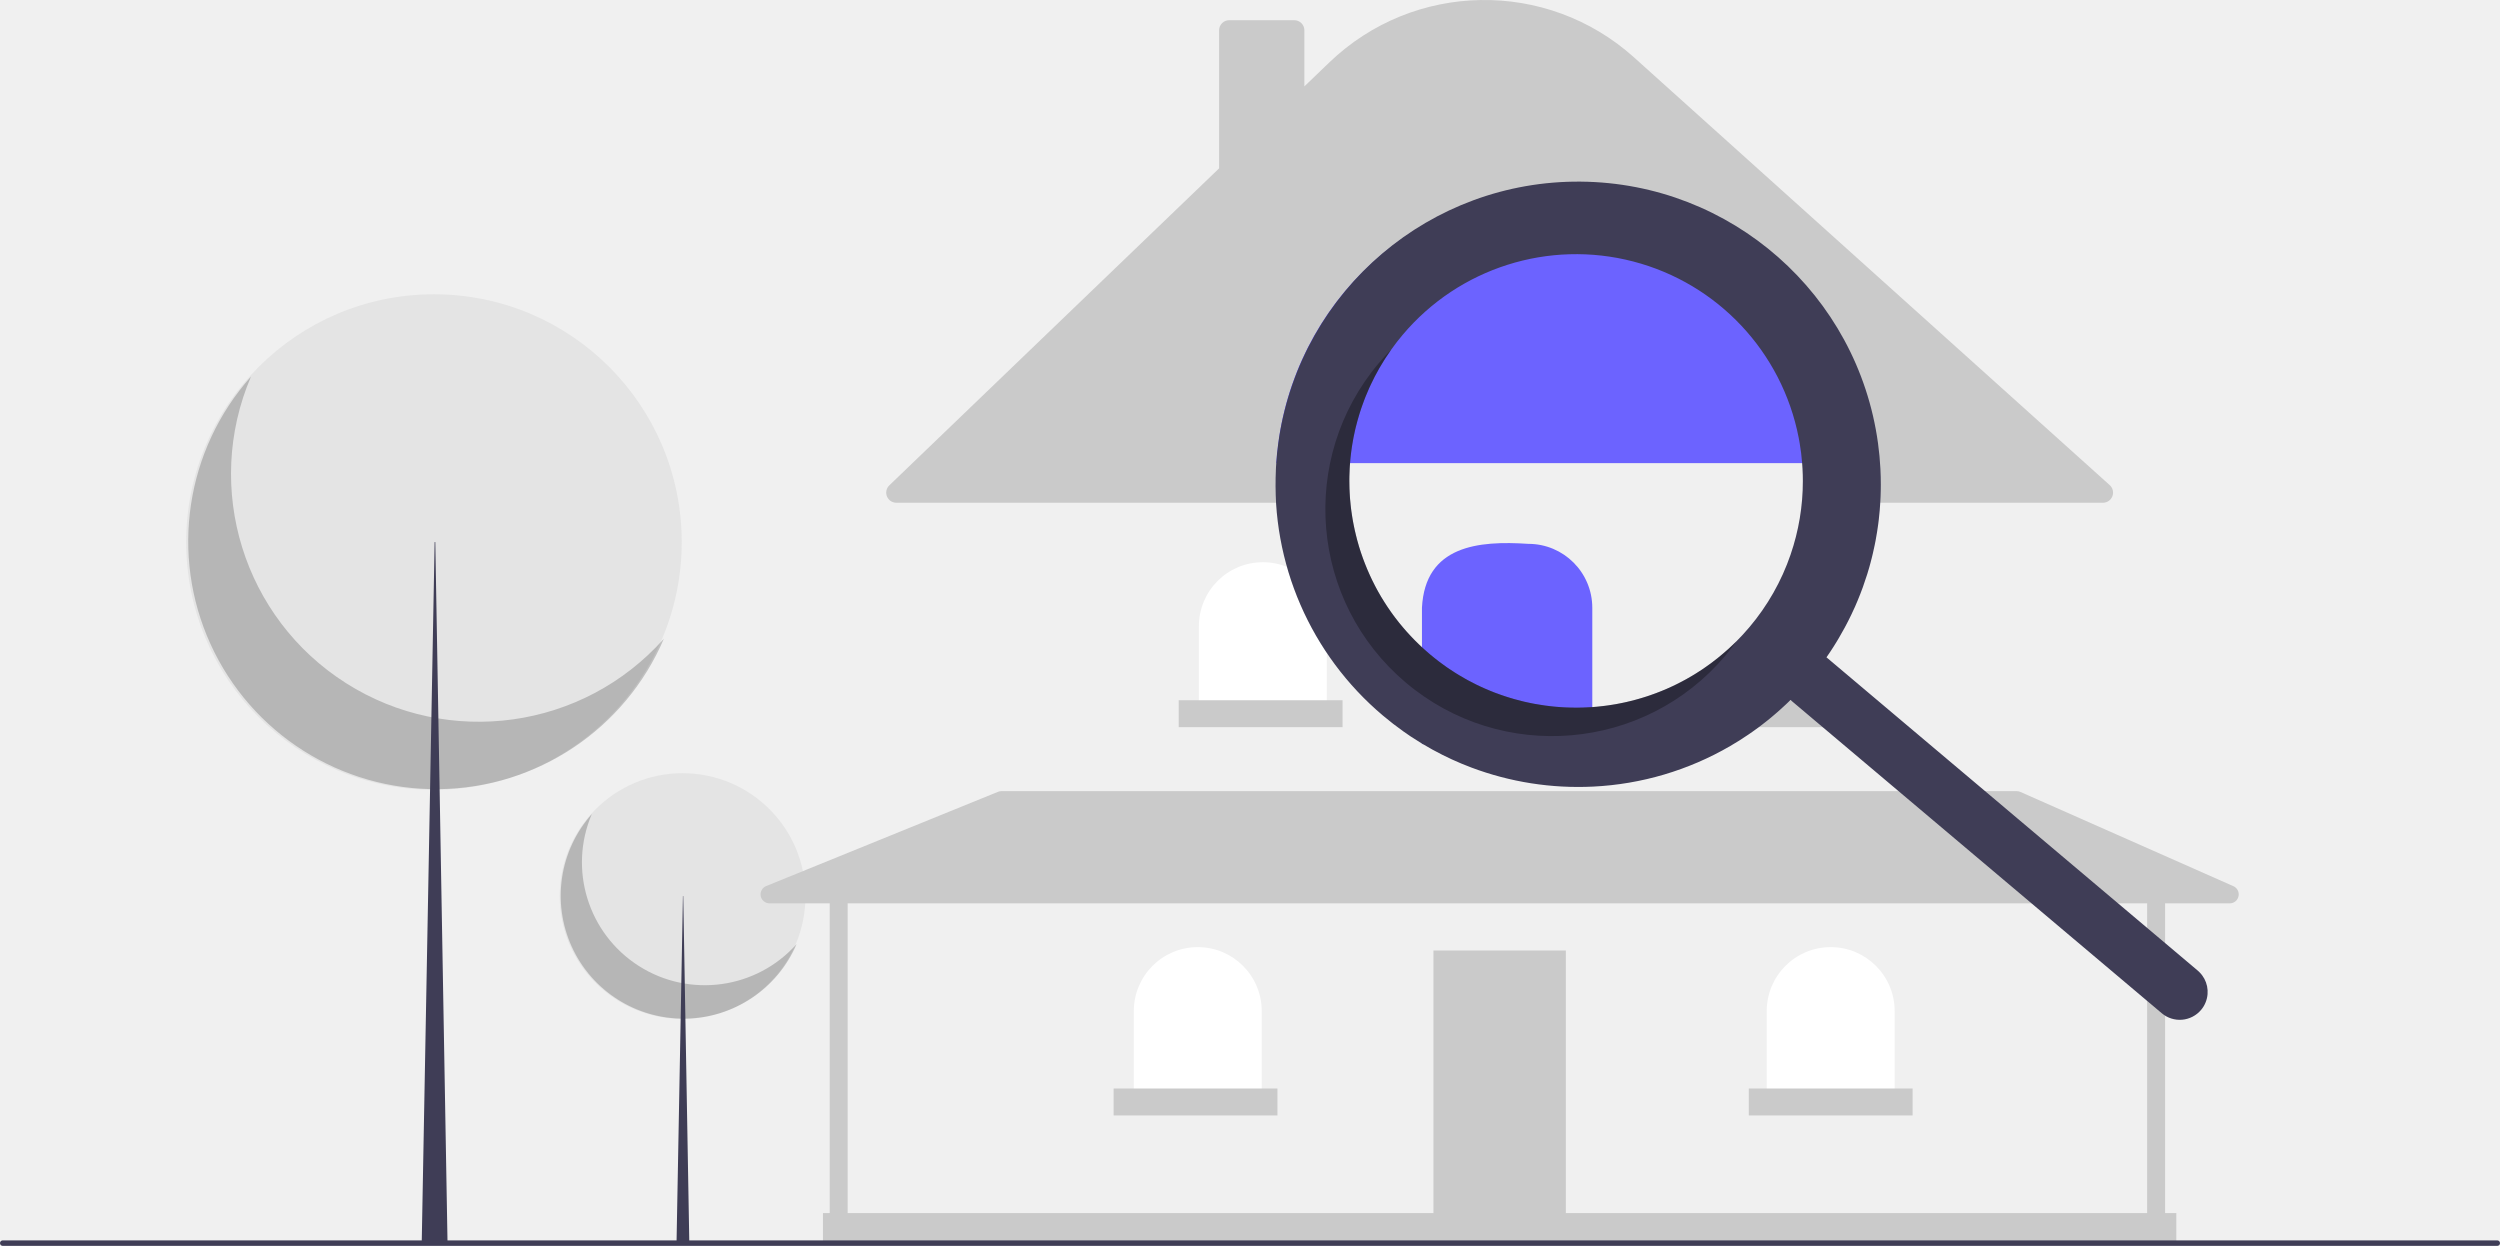
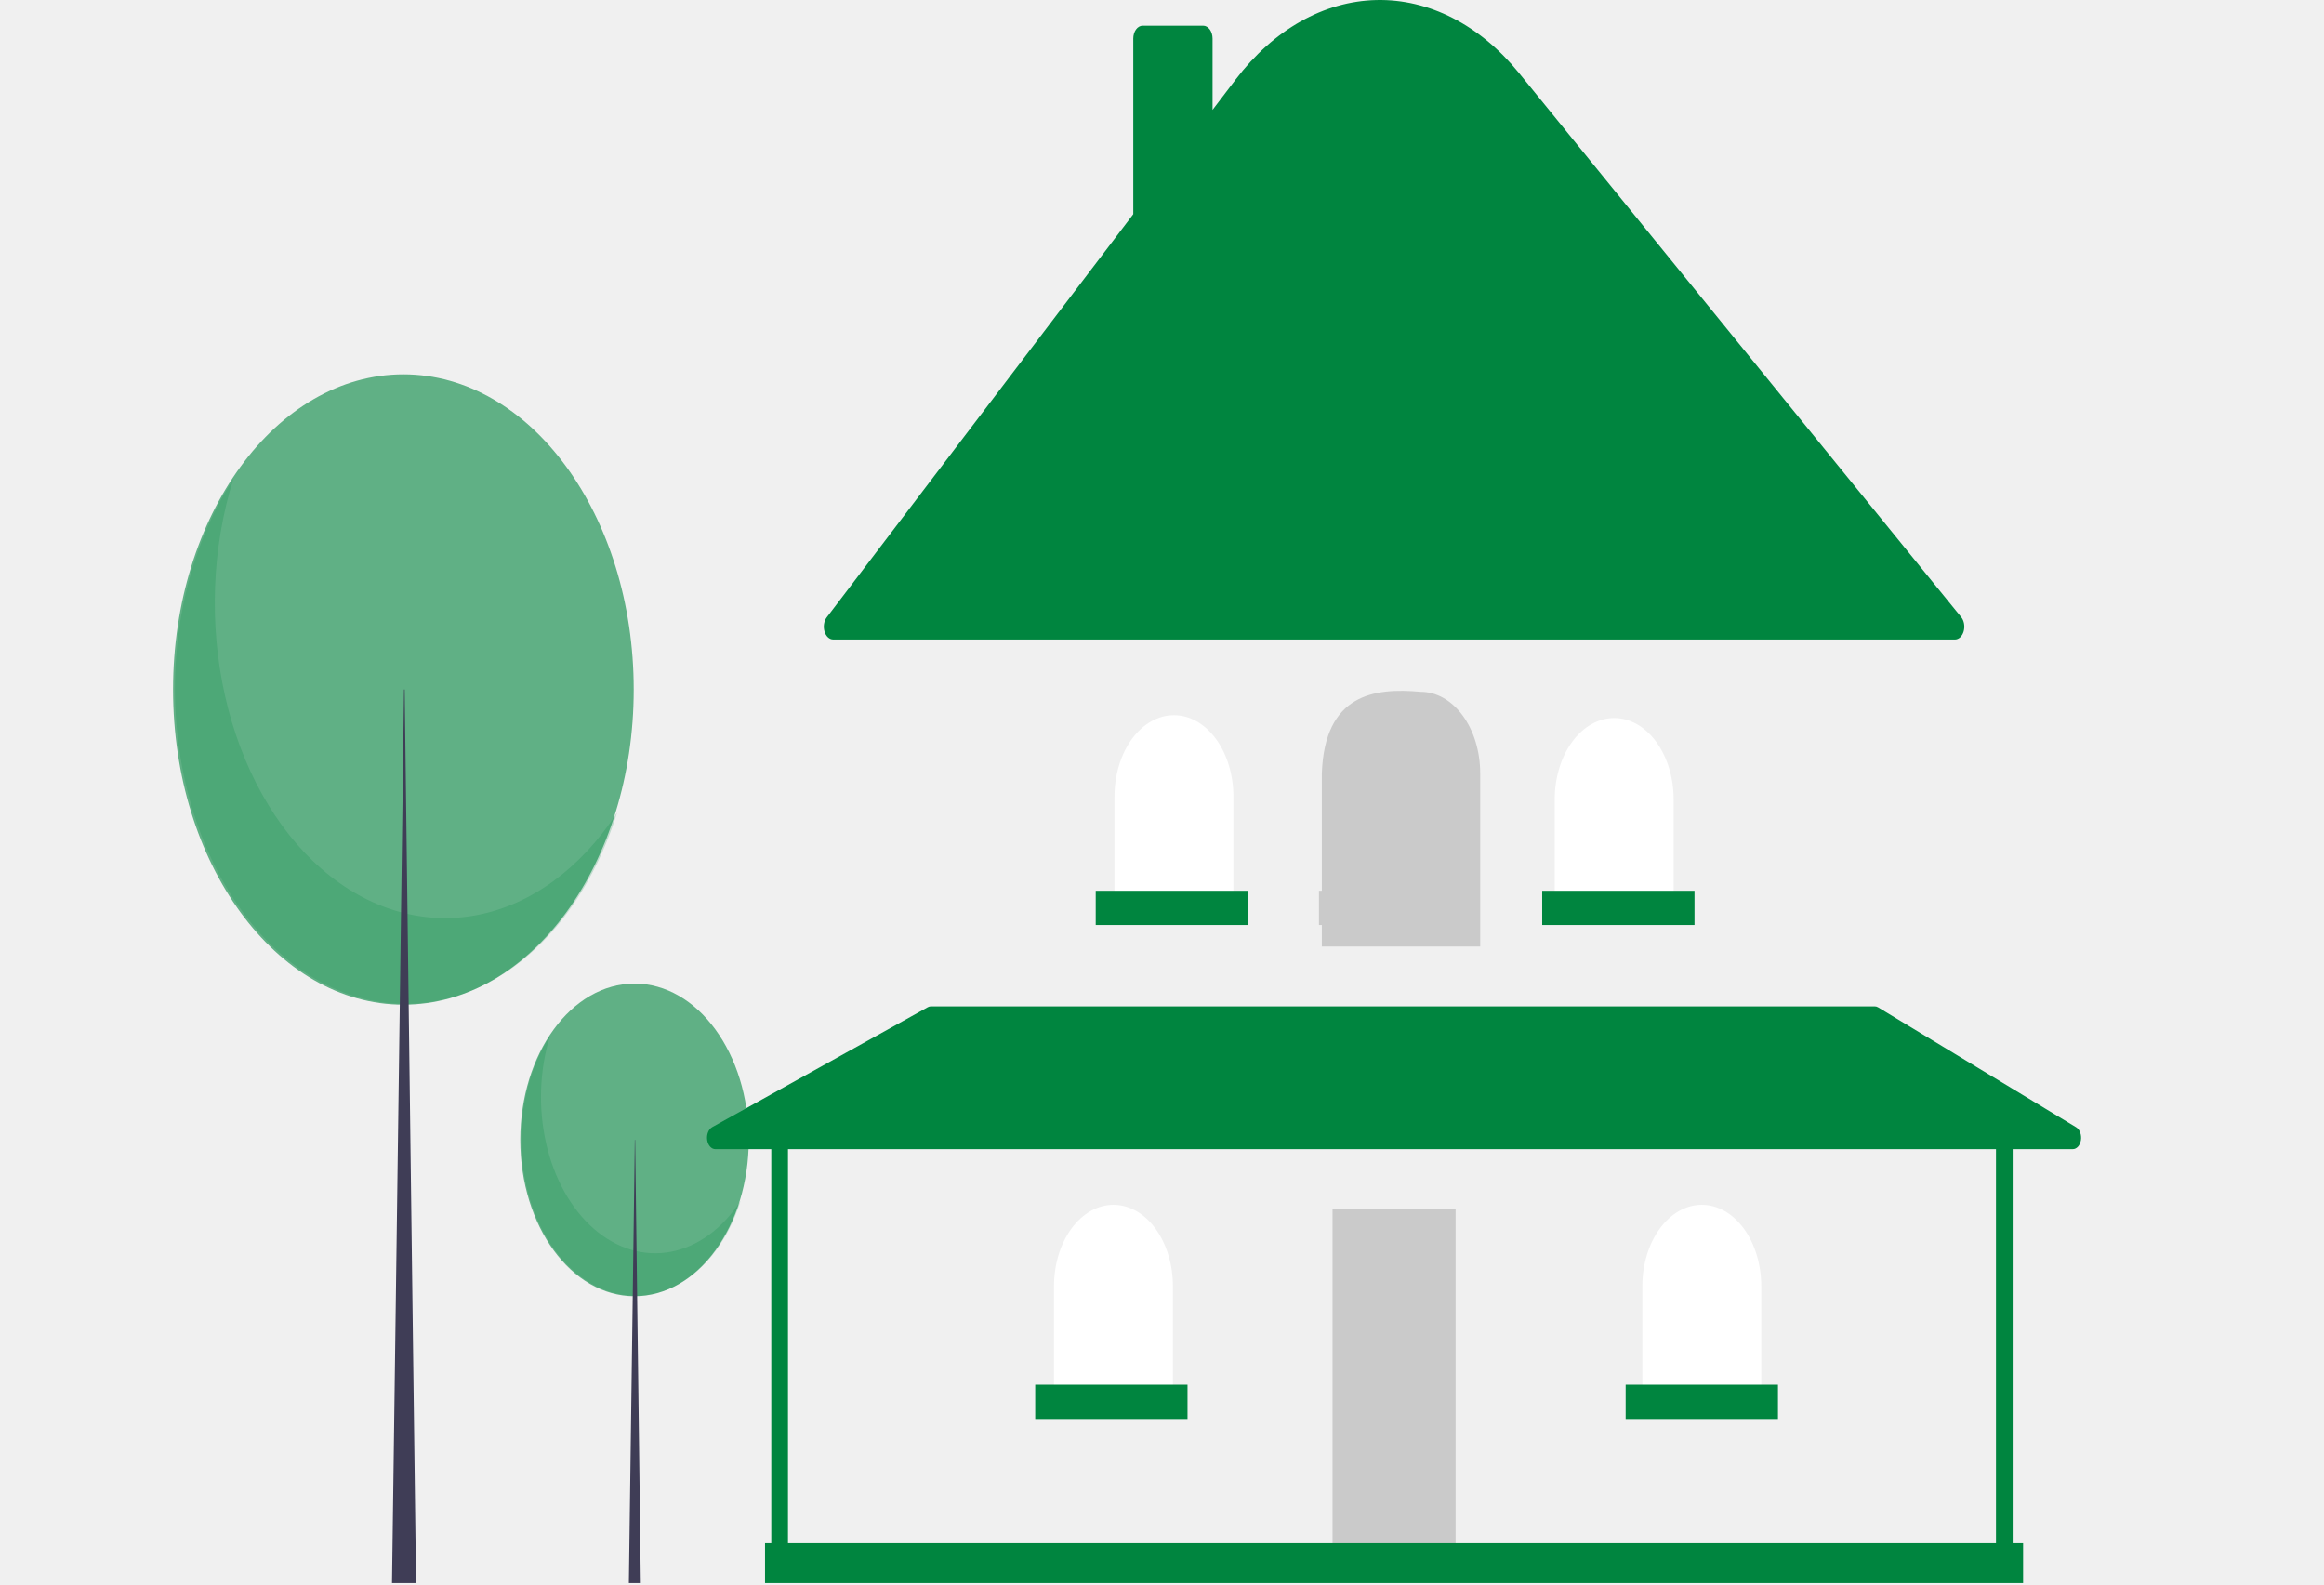
- <svg xmlns="http://www.w3.org/2000/svg" data-name="Layer 1" width="909" height="453" viewBox="0 0 909 453">
-   <circle cx="248.187" cy="325.819" r="44.682" fill="#e4e4e4" />
-   <path d="M360.695,519.474a44.686,44.686,0,0,0,74.454,47.29A44.686,44.686,0,1,1,360.695,519.474Z" transform="translate(-145.5 -223.5)" opacity="0.2" style="isolation:isolate" />
-   <polygon points="248.31 325.819 248.432 325.819 250.642 452.5 245.977 452.5 248.31 325.819" fill="#3f3d56" />
-   <circle cx="157.782" cy="197.087" r="90.087" fill="#e4e4e4" />
-   <path d="M236.764,360.416A90.094,90.094,0,0,0,386.876,455.762,90.095,90.095,0,1,1,236.764,360.416Z" transform="translate(-145.5 -223.5)" opacity="0.2" style="isolation:isolate" />
-   <polygon points="158.029 197.087 158.277 197.087 162.732 452.5 153.327 452.5 158.029 197.087" fill="#3f3d56" />
-   <rect x="338.809" y="320.3" width="412.922" height="122.408" fill="#f0f0f0" />
-   <rect x="521.196" y="345.597" width="48.147" height="97.11" fill="#cacaca" />
-   <rect x="362.882" y="175.859" width="364.775" height="112.615" fill="#f0f0f0" />
-   <path d="M910.139,406.295H471.401a3.672,3.672,0,0,1-2.545-6.32l119.907-115.256V234.517a3.676,3.676,0,0,1,3.672-3.672h23.665a3.676,3.676,0,0,1,3.672,3.672v20.396l9.057-8.706a81.373,81.373,0,0,1,110.8-1.842L912.594,399.892a3.673,3.673,0,0,1-2.455,6.403Z" transform="translate(-145.5 -223.5)" fill="#cacaca" />
-   <path d="M459.176,204.421h0a23.257,23.257,0,0,1,23.257,23.257v31.418a0,0,0,0,1,0,0H435.919a0,0,0,0,1,0,0v-31.418A23.257,23.257,0,0,1,459.176,204.421Z" fill="#fff" />
-   <path d="M545.27,204.829h0a23.257,23.257,0,0,1,23.257,23.257v31.418a0,0,0,0,1,0,0H522.012a0,0,0,0,1,0,0v-31.418A23.257,23.257,0,0,1,545.27,204.829Z" fill="#fff" />
-   <path d="M631.363,205.237h0a23.257,23.257,0,0,1,23.257,23.257v31.418a0,0,0,0,1,0,0H608.106a0,0,0,0,1,0,0v-31.418A23.257,23.257,0,0,1,631.363,205.237Z" fill="#fff" />
-   <path d="M665.637,344.373h0a23.257,23.257,0,0,1,23.257,23.257v31.418a0,0,0,0,1,0,0H642.38a0,0,0,0,1,0,0v-31.418A23.257,23.257,0,0,1,665.637,344.373Z" fill="#fff" />
-   <path d="M435.511,344.373h0a23.257,23.257,0,0,1,23.257,23.257v31.418a0,0,0,0,1,0,0H412.254a0,0,0,0,1,0,0v-31.418A23.257,23.257,0,0,1,435.511,344.373Z" fill="#fff" />
-   <path d="M957.557,545.711,880.097,511.437a3.264,3.264,0,0,0-1.321-.279H509.618a3.263,3.263,0,0,0-1.229.24l-84.315,34.274a3.264,3.264,0,0,0,1.229,6.288H447.179v112.615h-2.448V676H936.809V664.575h-4.08v-112.615H956.236A3.264,3.264,0,0,0,957.557,545.711Zm-31.356,118.864H453.707v-112.615H926.2Z" transform="translate(-145.5 -223.5)" fill="#cacaca" />
-   <rect x="428.575" y="254.608" width="59.572" height="9.793" fill="#cacaca" />
-   <rect x="515.892" y="254.608" width="59.572" height="9.793" fill="#cacaca" />
-   <rect x="603.209" y="254.608" width="59.572" height="9.793" fill="#cacaca" />
-   <rect x="635.851" y="395.784" width="59.572" height="9.793" fill="#cacaca" />
-   <rect x="404.909" y="395.784" width="59.572" height="9.793" fill="#cacaca" />
-   <path d="M1053.5,676.5h-907a1,1,0,0,1,0-2h907a1,1,0,0,1,0,2Z" transform="translate(-145.5 -223.5)" fill="#3f3d56" />
-   <path d="M825.366,397.68c0,.64-.01,1.29-.02,1.93-.01.77-.03,1.53-.06,2.3-.03.67-.06,1.33-.1,1.99-.12,2.21-.31,4.41-.57,6.62-.06.56-.13,1.11-.21,1.67-.06.43-.12.87-.19,1.31-.07.49-.14.98-.22,1.47q-.24,1.56-.54,3.12c-.1.52-.2,1.04-.31,1.56-.21,1.03-.44,2.07-.68,3.1-.02.08-.04.17-.06.25-.12.51-.24,1.01-.37,1.52-.04.15-.07.29-.12.44-.09.38-.19.76-.29,1.14-.14.53-.28,1.05-.43,1.58-.24.82-.48,1.63-.73,2.45a2.581,2.581,0,0,0-.08.26c-.48,1.55-.99,3.08-1.55,4.6-.29.8-.6,1.61-.91,2.41-.31.8-.63,1.6-.96,2.39-.32.77-.65,1.54-.98,2.3-.08.18-.16.36-.25.54-.35.79-.71,1.56-1.08,2.33-.01.01-.01.03-.02.04-.29.62-.6,1.24-.91,1.85a.075.075,0,0,1-.02.05c-.3.6-.61,1.2-.93,1.79l-.51.97-.06.11c-.64,1.19-1.3,2.37-2,3.54-.15.26-.3.52-.45.77-.15.26-.31.52-.47.77q-.15.27-.33.54c-.21.34-.42.69-.64,1.03-.04.07-.09.14-.13.21-.38.59-.76,1.17-1.14,1.76-.47.71-.95,1.41-1.44,2.11l-10.86,17.38-.47-.39-.13-.12h-.01l-.43-.36-1.18-1c-.36.35-.71.7-1.07,1.04-.14.14-.29.27-.43.41-.11.1-.21.2-.32.3a104.718,104.718,0,0,1-69.98,29.75h-.03a114.298,114.298,0,0,1-57.03-13.46c-.39-.2-.77-.4-1.15-.63-2.28-1.24-4.51-2.55-6.7-3.95-.01-.01-.02-.01-.03-.02q-3.81-2.7-7.44-5.76a109.927,109.927,0,0,1-38.93-89.79c.03-.67.07-1.33.12-2q.24-3.63.74-7.23c.09-.67.19-1.34.29-2h213.78q.63,4.59.87,9.23C825.316,393.83,825.366,395.75,825.366,397.68Z" transform="translate(-145.5 -223.5)" fill="#f0f0f0" />
-   <path d="M824.346,382.67a108.092,108.092,0,0,0-213.78,0c-.1.66-.2,1.33-.29,2q-.495,3.6-.74,7.23H825.217Q824.976,387.265,824.346,382.67Z" transform="translate(-145.5 -223.5)" fill="#6c63ff" />
-   <path d="M724.459,494.047H662.521V444.5c1.143-22.643,20.496-24.471,38.68-23.256a23.256,23.256,0,0,1,23.257,23.256Z" transform="translate(-145.5 -223.5)" fill="#6c63ff" />
-   <path d="M662.516,458.82V458.83c0,.01.01.01.02.01ZM637.606,382.67c-.04.25-.09.5-.13.75.04-.25.09-.5.14-.75Zm-1.24,9.23c-.03.38-.06.76-.08,1.14q.03-.57.09-1.14a1.475,1.475,0,0,1,.01-.21C636.376,391.76,636.376,391.83,636.366,391.9Zm26.15,66.93c0,.01.01.01.02.01l-.02-.02Zm-24.91-76.16c-.04.25-.09.5-.13.75.04-.25.09-.5.14-.75Zm-1.32,10.37q.03-.57.09-1.14a1.475,1.475,0,0,1,.01-.21c-.01.07-.01.14-.02.21C636.336,392.28,636.306,392.66,636.286,393.04ZM945.226,577a6.772,6.772,0,0,0-.62-.58l-.01-.01-49.52-41.79-1.28-1.08-4.87-4.11-1.22-1.03L880.766,522.54l-1.9-1.6L874.937,517.62l-2.01-1.7-18.96-15.99L843.096,490.76l-1.46-1.23-32.03-27.03c.49-.7.97-1.4,1.44-2.11.38-.59.76-1.17,1.14-1.76.04-.07.09-.14.13-.21.22-.34.43-.69.64-1.03q.18-.27.33-.54c.16-.25.32-.51.47-.77.15-.25.3-.51.45-.77.7-1.17,1.36-2.35,2-3.54l.06-.11.51-.97c.32-.59.63-1.19.93-1.79a.075.075,0,0,0,.02-.05c.31-.61.62-1.23.91-1.85.01-.01.01-.03.02-.04.37-.77.73-1.54,1.08-2.33.09-.18.17-.36.25-.54.33-.76.66-1.53.98-2.3.33-.79.65-1.59.96-2.39.31-.8.62-1.61.91-2.41q.825-2.295,1.55-4.6a2.581,2.581,0,0,1,.08-.26c.25-.82.49-1.63.73-2.45.15-.53.29-1.05.43-1.58.1-.38.2-.76.29-1.14.05-.15.08-.29.12-.44.13-.51.25-1.01.37-1.52.02-.08.04-.17.06-.25.24-1.03.47-2.07.68-3.1.11-.52.21-1.04.31-1.56.19-1.04.38-2.08.54-3.12.08-.49.15-.98.22-1.47.07-.44.13-.88.19-1.31.08-.56.15-1.11.21-1.67.26-2.21.45-4.41.57-6.62.04-.66.07-1.32.1-1.99.03-.77.05-1.53.06-2.3.01-.64.02-1.29.02-1.93,0-1.93-.05-3.85-.15-5.78q-.24-4.635-.87-9.23a110.052,110.052,0,0,0-217.78-2c-.1.66-.2,1.33-.29,2q-.495,3.6-.74,7.23c-.05.67-.09,1.33-.12,2a109.927,109.927,0,0,0,38.93,89.79q3.63,3.06,7.44,5.76c.01.01.02.01.03.02.85.6,1.7,1.19,2.56,1.77,1.37.9,2.75,1.78,4.14,2.62.11.06.22.13.33.19,1.2.72,2.41,1.41,3.62,2.08h.01a108.153,108.153,0,0,0,13.99,6.44,110.384,110.384,0,0,0,44.23,6.94h.03a109.761,109.761,0,0,0,49.91-14.77c2.21-1.28,4.39-2.65,6.52-4.11.53-.36,1.07-.73,1.59-1.1.64-.45,1.28-.92,1.92-1.39.01,0,.01-.01.02-.01a1.43,1.43,0,0,1,.15-.11c.43-.33.87-.66,1.29-.98.11-.08.22-.16.33-.25a.481.481,0,0,0,.08-.07c.25-.18.49-.38.74-.57.25-.19.49-.39.74-.59a.939.939,0,0,0,.12-.09c.28-.23.56-.45.84-.68.29-.23.57-.47.84-.7.28-.23.55-.46.83-.7.24-.2.49-.41.73-.63.08-.06.15-.13.23-.2a.713.713,0,0,1,.1-.08c.33-.28.65-.57.97-.86.08-.07.15-.14.23-.21.49-.44.98-.88,1.46-1.34.11-.1.23-.21.34-.31.11-.1.21-.2.32-.3.14-.14.29-.27.43-.41.36-.34.71-.69,1.07-1.04l1.18,1,.43.36h.01l.13.12.47.39,6.98,5.9.15.13.12.09.79.67,1.58,1.34,1.58,1.33.23.19,7.35,6.2,1.02.86,7.09,5.98,36.7,30.97,1.28,1.08,50.23,42.38,12.88,10.87,4.79,4.04a10.133,10.133,0,0,0,14.29-1.2,9.842,9.842,0,0,0,1.69-2.84A10.091,10.091,0,0,0,945.226,577ZM655.556,345.19a82.447,82.447,0,0,1,143.95,37.48c.13.67.25,1.33.36,2,.41,2.39.71,4.81.89,7.23.05.67.1,1.33.13,2,.09,1.5.13,3.01.13,4.51a82.078,82.078,0,0,1-4.46,26.74v.01a82.007,82.007,0,0,1-14.97,26.38c-.14.16-.28.33-.43.49-1.32,1.56-2.71,3.06-4.14,4.49-.01.01-.02.03-.03.04-.49.49-.99.99-1.49,1.45-1.02.99-2.06,1.93-3.12,2.83q-2.385,2.085-4.89,3.91c-.56.41-1.12.81-1.69,1.21-.56.4-1.13.78-1.7,1.16-1.14.76-2.3,1.49-3.47,2.18-.58.35-1.18.69-1.77,1.02-.59.34-1.19.66-1.79.97-.6.32-1.2.63-1.81.93-1.21.61-2.43,1.18-3.67,1.71q-.93.42-1.86.78c-.39.16-.77.32-1.16.46a3.761,3.761,0,0,1-.47.18q-.315.135-.63.24a1.816,1.816,0,0,1-.21.08c-.43.17-.85.32-1.29.47-.63.23-1.26.44-1.9.64-.64.21-1.27.41-1.91.59-.64.2-1.29.38-1.93.55-.65.18-1.29.35-1.94.5-.69.18-1.38.34-2.08.49-.61.14-1.21.26-1.82.37-.57.12-1.15.22-1.72.32-.8.14-1.6.27-2.41.38-.44.07-.87.13-1.31.17-.19.03-.37.05-.55.07-.56.08-1.12.14-1.67.19-.15.01-.29.03-.43.04-.61.06-1.23.11-1.84.16-1.31.09-2.61.15-3.92.18-.66.01-1.33.02-1.99.02s-1.32-.01-1.98-.03c0,0,0,.01-.01,0-.01.01-.01.01-.02,0a.014.014,0,0,1-.02,0,.17.17,0,0,1-.1,0c-.47,0-.94-.02-1.4-.05-.34-.01-.69-.02-1.04-.05q-.705-.03-1.41-.09c-.15,0-.3-.02-.45-.03a1.486,1.486,0,0,1-.21-.02c-.48-.04-.97-.08-1.45-.13-.24-.02-.49-.04-.73-.07-.73-.08-1.46-.17-2.18-.27-.82-.1-1.64-.22-2.45-.37-.38-.05-.75-.12-1.12-.19q-.735-.12-1.47-.27c-.51-.1-1.02-.2-1.53-.32-.41-.09-.83-.18-1.24-.28-.2-.04-.4-.09-.59-.14-1.05-.25-2.09-.52-3.12-.82-.65-.18-1.3-.37-1.94-.57-.88-.27-1.75-.56-2.62-.87-.34-.11-.67-.23-1.01-.36-.34-.11-.67-.24-1.01-.37-.31-.11-.62-.23-.92-.35-.5-.19-.99-.39-1.48-.59-1.01-.41-2-.84-2.99-1.3-.56-.27-1.12-.53-1.67-.8q-3.255-1.575-6.41-3.5c-.52-.31-1.04-.64-1.56-.97-.65-.4-1.28-.82-1.91-1.24-.35-.24-.69-.47-1.03-.71-.63-.44-1.25-.89-1.86-1.34-.32-.23-.64-.47-.95-.71-1.11-.84-2.2-1.72-3.27-2.62-.51-.43-1.02-.87-1.52-1.32-.21-.18-.42-.37-.63-.56-.24-.22-.48-.43-.71-.66l-.02-.02c-.35-.31-.7-.64-1.04-.97-.53-.5-1.05-1.01-1.55-1.53-.52-.51-1.02-1.04-1.51-1.56-.5-.52-.98-1.05-1.45-1.59q-.72-.795-1.41-1.62c-.45-.52-.89-1.06-1.31-1.59q-1.53-1.89-2.92-3.85c-.43-.6-.84-1.2-1.24-1.81-.43-.62-.84-1.25-1.23-1.88-.41-.63-.8-1.27-1.18-1.92a.209.209,0,0,0-.04-.06c-.75-1.27-1.47-2.55-2.14-3.85q-1.035-1.98-1.95-4c-.31-.67-.61-1.35-.89-2.03-.58-1.37-1.12-2.74-1.62-4.13-.25-.67-.48-1.34-.71-2.02a.495.495,0,0,0-.04-.13c-.46-1.38-.88-2.77-1.25-4.17-.01-.02-.01-.04-.02-.06-.19-.69-.37-1.38-.53-2.08-.16-.61-.3-1.22-.43-1.84-.15-.69-.3-1.38-.43-2.08-.07-.36-.14-.72-.2-1.08-.06-.3-.11-.61-.16-.91-.05-.3-.1-.61-.15-.92q-.15-.915-.27-1.83c-.1-.72-.18-1.44-.26-2.17-.09-.87-.17-1.74-.24-2.62-.05-.59-.08-1.19-.11-1.79-.03-.55-.06-1.1-.07-1.65a.139.139,0,0,1,0-.09.014.014,0,0,1,0-.02c-.01-.01-.01-.01,0-.02a.014.014,0,0,1,0-.02c-.01-.22-.02-.44-.02-.66q-.03-.975-.03-1.95c0-.59.01-1.17.02-1.76q.03-1.23.09-2.46c0-.18.02-.35.03-.53.01-.18.02-.35.03-.53q.03-.57.09-1.14a1.475,1.475,0,0,1,.01-.21c.03-.43.07-.86.11-1.29.08-.86.18-1.73.29-2.59.06-.43.11-.86.18-1.29.04-.3.09-.61.14-.92q.06-.465.15-.93c.07-.41.14-.83.22-1.25.04-.25.09-.5.14-.75q.285-1.5.63-3c.23-1.01.49-2.01.77-3.01.27-1.01.57-2.02.89-3.03.15-.51.31-1.01.49-1.51.33-1.01.68-2.01,1.07-3,.18-.49.37-.99.58-1.48.4-.99.82-1.98,1.25-2.95.22-.49.44-.98.68-1.47.45-.97.92-1.94,1.43-2.89.49-.97,1.02-1.92,1.56-2.86s1.1-1.88,1.69-2.81c.27-.46.57-.93.88-1.38.6-.92,1.23-1.84,1.87-2.74C652.697,348.72,654.086,346.93,655.556,345.19ZM636.366,391.9c-.03.38-.06.76-.08,1.14q.03-.57.09-1.14a1.475,1.475,0,0,1,.01-.21C636.376,391.76,636.376,391.83,636.366,391.9Zm1.24-9.23c-.04.25-.09.5-.13.75.04-.25.09-.5.14-.75Zm24.91,76.15V458.83c0,.01.01.01.02.01Z" transform="translate(-145.5 -223.5)" fill="#3f3d56" />
-   <path d="M665.398,461.379a82.455,82.455,0,0,1-13.991-110.84q-2.365,2.381-4.572,4.988A82.45,82.45,0,1,0,772.864,461.87q2.202-2.61,4.148-5.346A82.455,82.455,0,0,1,665.398,461.379Z" transform="translate(-145.5 -223.5)" opacity="0.3" style="isolation:isolate" />
+ <svg xmlns="http://www.w3.org/2000/svg" width="786" height="536" viewBox="0 0 786 536" fill="none">
+   <g clip-path="url(#clip0_302_3)">
+     <path d="M214.604 438.385C235.942 438.385 253.24 414.715 253.24 385.516C253.24 356.317 235.942 332.647 214.604 332.647C193.266 332.647 175.968 356.317 175.968 385.516C175.968 414.715 193.266 438.385 214.604 438.385Z" fill="#00853F" fill-opacity="0.6" />
+     <path opacity="0.2" d="M186.076 350.204C182.472 361.739 181.983 374.653 184.697 386.636C187.41 398.62 193.149 408.892 200.888 415.619C208.627 422.345 217.862 425.087 226.942 423.354C236.023 421.621 244.357 415.526 250.455 406.159C248.254 413.207 244.959 419.515 240.799 424.647C236.639 429.78 231.713 433.613 226.362 435.882C221.012 438.15 215.365 438.8 209.813 437.786C204.261 436.772 198.937 434.118 194.209 430.009C189.481 425.899 185.462 420.433 182.431 413.987C179.4 407.541 177.43 400.271 176.656 392.68C175.883 385.089 176.325 377.358 177.951 370.024C179.578 362.689 182.35 355.926 186.076 350.204V350.204Z" fill="#00853F" />
+     <path d="M214.71 385.517H214.816L216.727 535.408H212.693L214.71 385.517Z" fill="#3F3D56" />
+     <path d="M136.432 339.792C179.453 339.792 214.329 292.068 214.329 233.198C214.329 174.328 179.453 126.605 136.432 126.605C93.41 126.605 58.534 174.328 58.534 233.198C58.534 292.068 93.41 339.792 136.432 339.792Z" fill="#00853F" fill-opacity="0.6" />
+     <path opacity="0.2" d="M78.915 162.002C71.649 185.26 70.663 211.296 76.134 235.457C81.605 259.617 93.176 280.329 108.779 293.891C124.382 307.452 143.001 312.98 161.308 309.486C179.616 305.992 196.419 293.704 208.715 274.818C204.276 289.027 197.633 301.747 189.245 312.094C180.858 322.442 170.926 330.17 160.139 334.744C149.352 339.319 137.967 340.629 126.774 338.584C115.58 336.54 104.844 331.189 95.312 322.904C85.779 314.619 77.677 303.596 71.566 290.601C65.455 277.605 61.483 262.947 59.923 247.642C58.363 232.336 59.254 216.75 62.533 201.963C65.813 187.175 71.402 173.54 78.915 162.002V162.002Z" fill="#00853F" />
+     <path d="M136.646 233.198H136.86L140.712 535.408H132.58L136.646 233.198Z" fill="#3F3D56" />
+     <path d="M650.011 378.986H292.964V523.822H650.011V378.986Z" fill="#F0F0F0" />
+     <path d="M492.303 408.919H450.671V523.822H492.303V408.919Z" fill="#CACACA" />
+     <path d="M629.195 208.08H313.78V341.329H629.195V208.08Z" fill="#F0F0F0" />
+     <path d="M661.173 216.288H281.802C281.169 216.288 280.55 216.028 280.025 215.543C279.5 215.058 279.093 214.37 278.857 213.566C278.62 212.762 278.564 211.879 278.697 211.032C278.83 210.184 279.145 209.411 279.602 208.81L383.284 72.436V13.035C383.285 11.883 383.62 10.779 384.215 9.964C384.81 9.15 385.617 8.691 386.459 8.69H406.922C407.764 8.691 408.571 9.15 409.167 9.964C409.762 10.779 410.097 11.883 410.098 13.035V37.169L417.929 26.868C430.744 10.012 447.747 0.418 465.52 0.013C483.293 -0.391 500.519 8.424 513.737 24.688L663.296 208.711C663.773 209.299 664.11 210.071 664.26 210.926C664.41 211.78 664.367 212.677 664.137 213.498C663.907 214.319 663.501 215.025 662.972 215.523C662.442 216.021 661.815 216.287 661.173 216.288V216.288Z" fill="#00853F" />
+     <path d="M397.044 241.875C399.684 241.875 402.3 242.587 404.739 243.97C407.179 245.353 409.396 247.38 411.264 249.935C413.131 252.491 414.612 255.524 415.623 258.863C416.634 262.202 417.154 265.78 417.154 269.394V306.568H376.933V269.394C376.933 265.78 377.453 262.202 378.464 258.863C379.475 255.524 380.956 252.491 382.823 249.935C384.691 247.38 386.908 245.353 389.348 243.97C391.787 242.587 394.403 241.875 397.044 241.875V241.875Z" fill="white" />
+     <path d="M471.487 242.358C476.821 242.358 481.936 245.257 485.708 250.418C489.479 255.579 491.598 262.578 491.598 269.877V307.051H451.377V269.877C451.377 262.578 453.496 255.579 457.267 250.418C461.039 245.257 466.154 242.358 471.487 242.358V242.358Z" fill="white" />
+     <path d="M545.931 242.841C551.265 242.841 556.38 245.74 560.151 250.901C563.923 256.062 566.042 263.061 566.042 270.359V307.534H525.821V270.359C525.821 263.061 527.94 256.062 531.711 250.901C535.482 245.74 540.598 242.841 545.931 242.841V242.841Z" fill="white" />
+     <path d="M575.567 407.47C580.901 407.47 586.016 410.37 589.788 415.53C593.559 420.691 595.678 427.691 595.678 434.989V472.164H555.457V434.989C555.457 427.691 557.576 420.691 561.347 415.53C565.119 410.37 570.234 407.47 575.567 407.47Z" fill="white" />
+     <path d="M376.58 407.47C381.914 407.47 387.029 410.37 390.801 415.53C394.572 420.691 396.691 427.691 396.691 434.989V472.164H356.47V434.989C356.47 431.375 356.99 427.797 358.001 424.458C359.011 421.119 360.493 418.086 362.36 415.53C364.228 412.975 366.445 410.948 368.884 409.565C371.324 408.182 373.939 407.47 376.58 407.47V407.47Z" fill="white" />
+     <path d="M702.175 381.247L635.196 340.694C634.837 340.476 634.448 340.363 634.054 340.363H314.848C314.483 340.363 314.122 340.46 313.785 340.648L240.879 381.202C240.273 381.539 239.771 382.154 239.46 382.942C239.148 383.73 239.046 384.641 239.172 385.52C239.298 386.4 239.643 387.192 240.148 387.761C240.653 388.33 241.288 388.642 241.942 388.642H260.858V521.891H258.741V535.408H684.234V521.89H680.706V388.642H701.033C701.68 388.642 702.307 388.337 702.81 387.78C703.313 387.222 703.66 386.445 703.794 385.578C703.928 384.712 703.84 383.808 703.545 383.02C703.25 382.232 702.766 381.606 702.175 381.247ZM675.061 521.89H266.503V388.642H675.061V521.89Z" fill="#00853F" />
+     <path d="M422.093 301.258H370.583V312.845H422.093V301.258Z" fill="#00853F" />
+     <path d="M497.596 301.258H446.085V312.845H497.596V301.258Z" fill="#CACACA" />
+     <path d="M573.098 301.258H521.587V312.845H573.098V301.258Z" fill="#00853F" />
+     <path d="M601.323 468.301H549.812V479.888H601.323V468.301Z" fill="#00853F" />
+     <path d="M401.63 468.301H350.119V479.888H401.63V468.301Z" fill="#00853F" />
+     <path d="M500.618 320.117H447.061V261.493C448.049 234.701 464.784 232.537 480.508 233.975C483.149 233.975 485.764 234.687 488.204 236.069C490.643 237.452 492.86 239.479 494.728 242.034C496.595 244.59 498.077 247.623 499.087 250.962C500.098 254.3 500.618 257.879 500.618 261.493V320.117Z" fill="#CACACA" />
+   </g>
+   <defs>
+     <clipPath id="clip0_302_3">
+       <rect width="786" height="536" fill="white" />
+     </clipPath>
+   </defs>
</svg>
